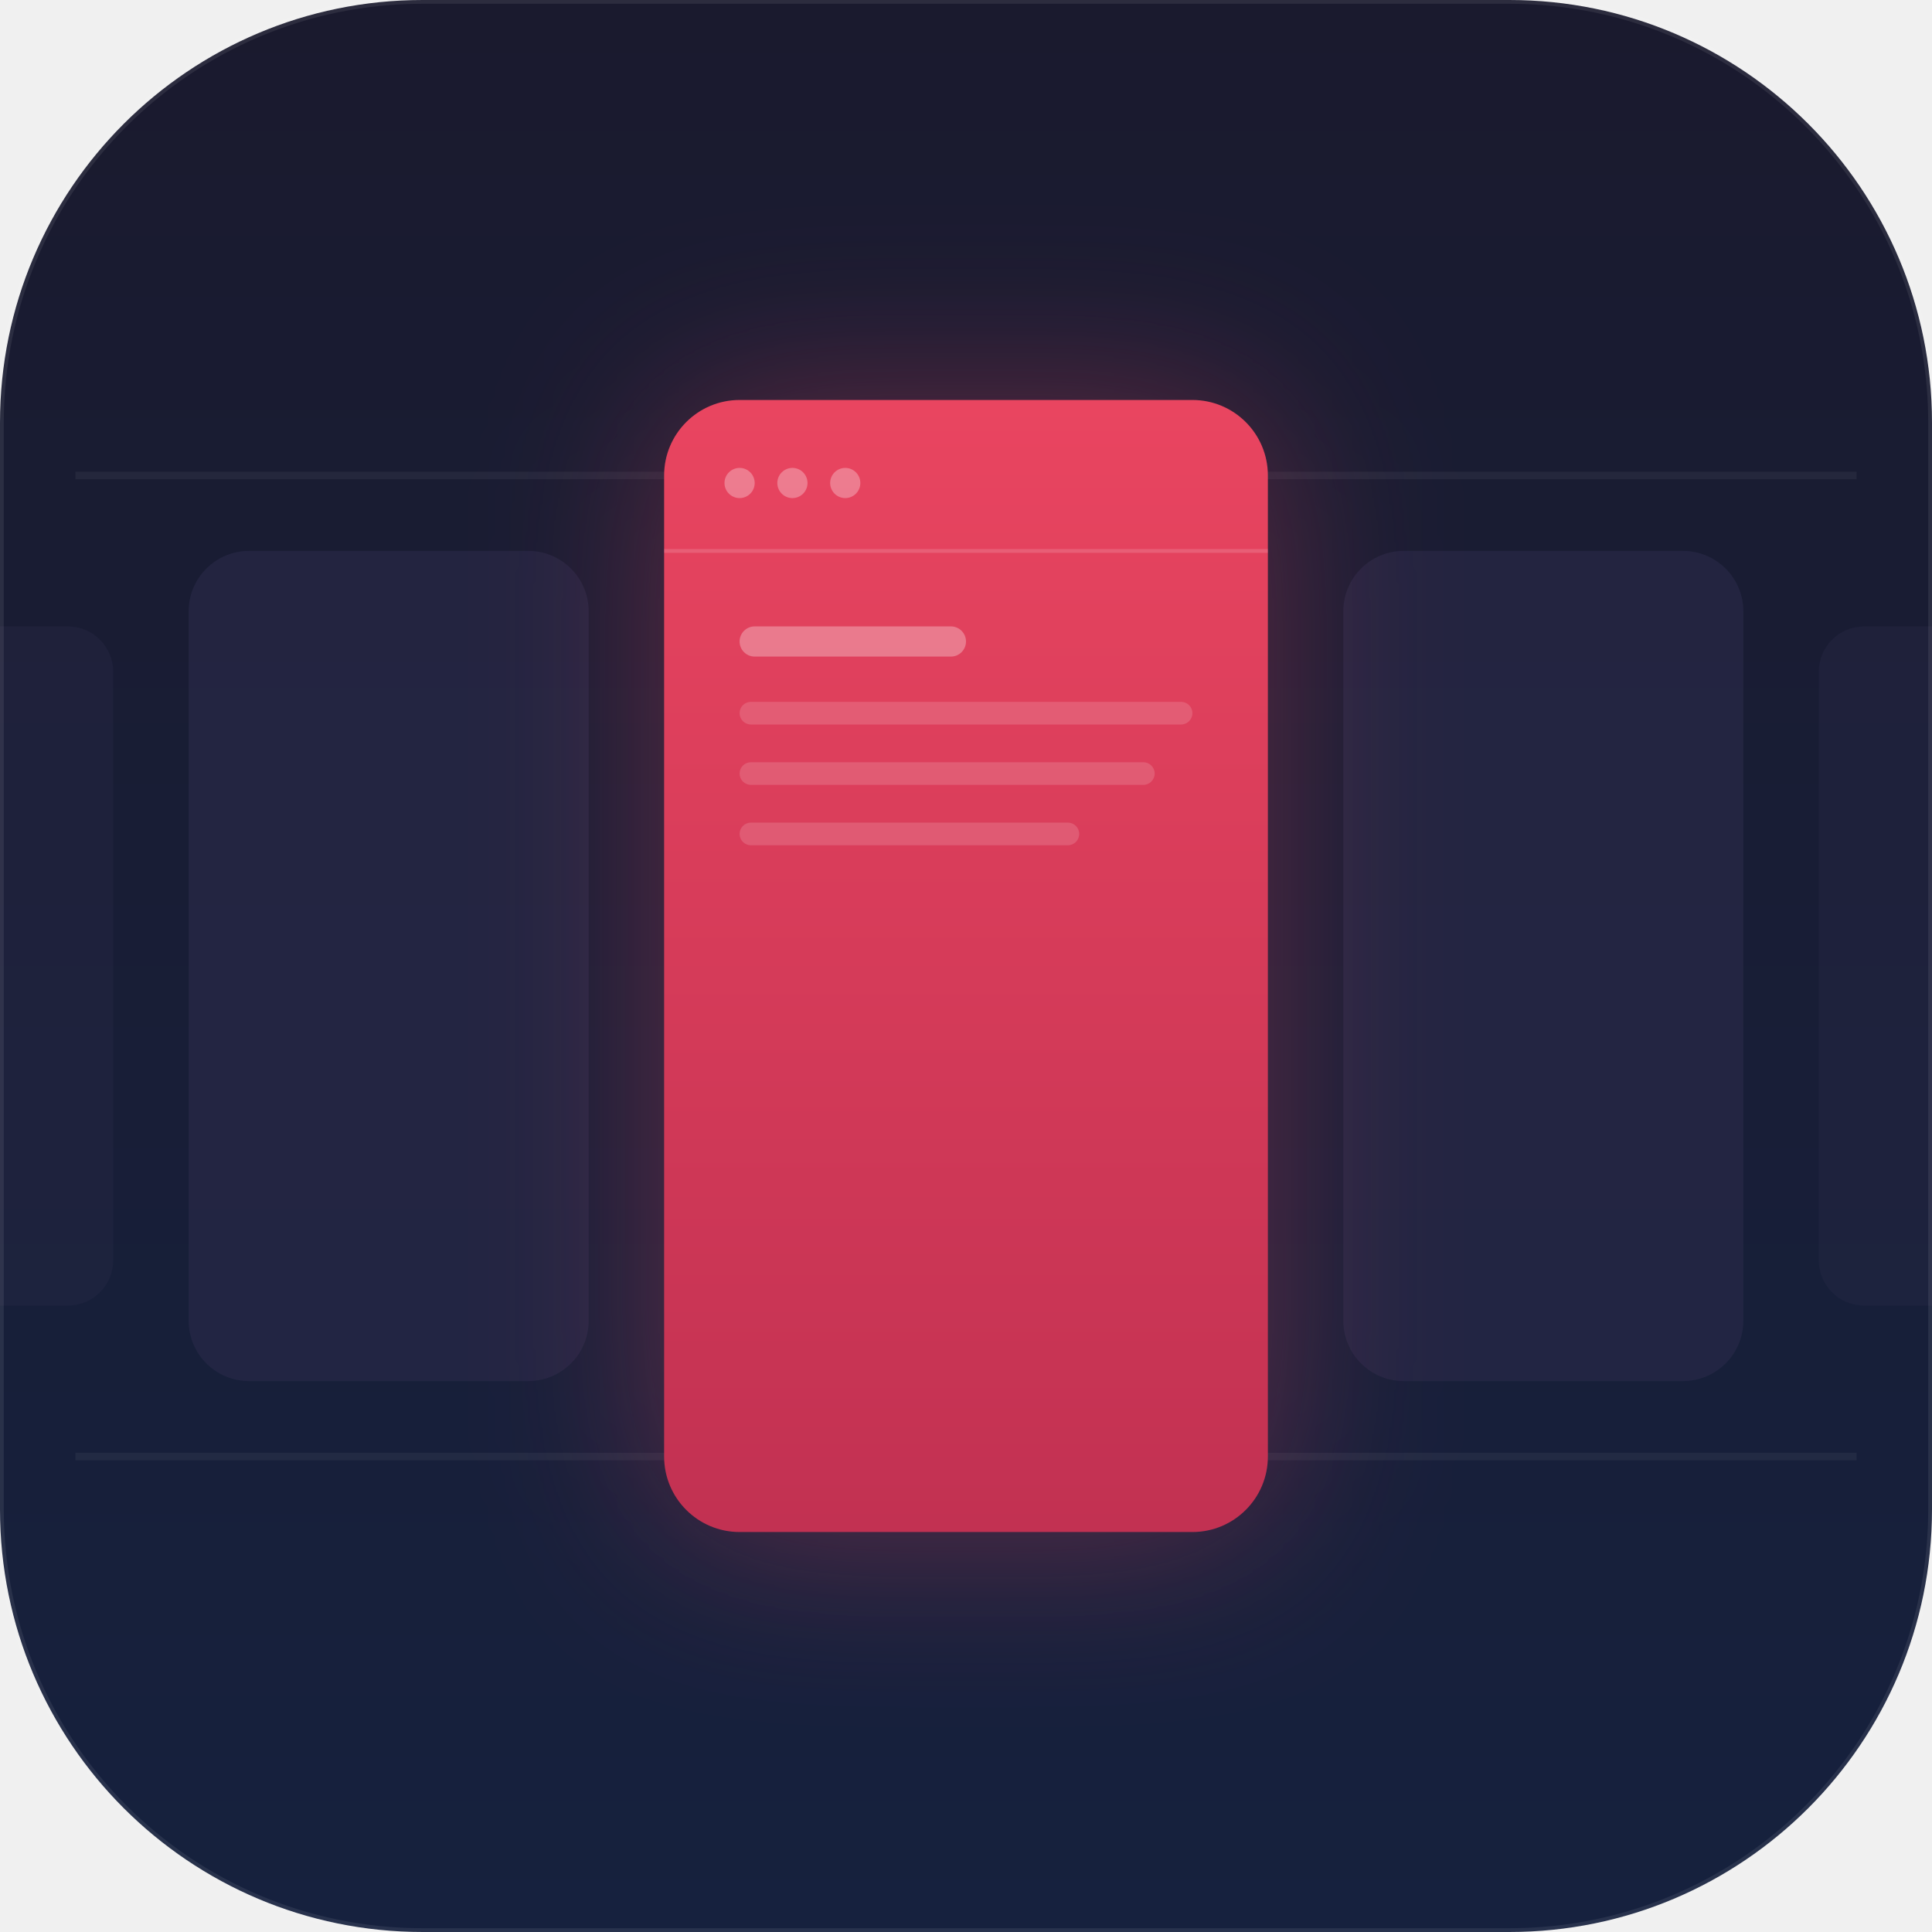
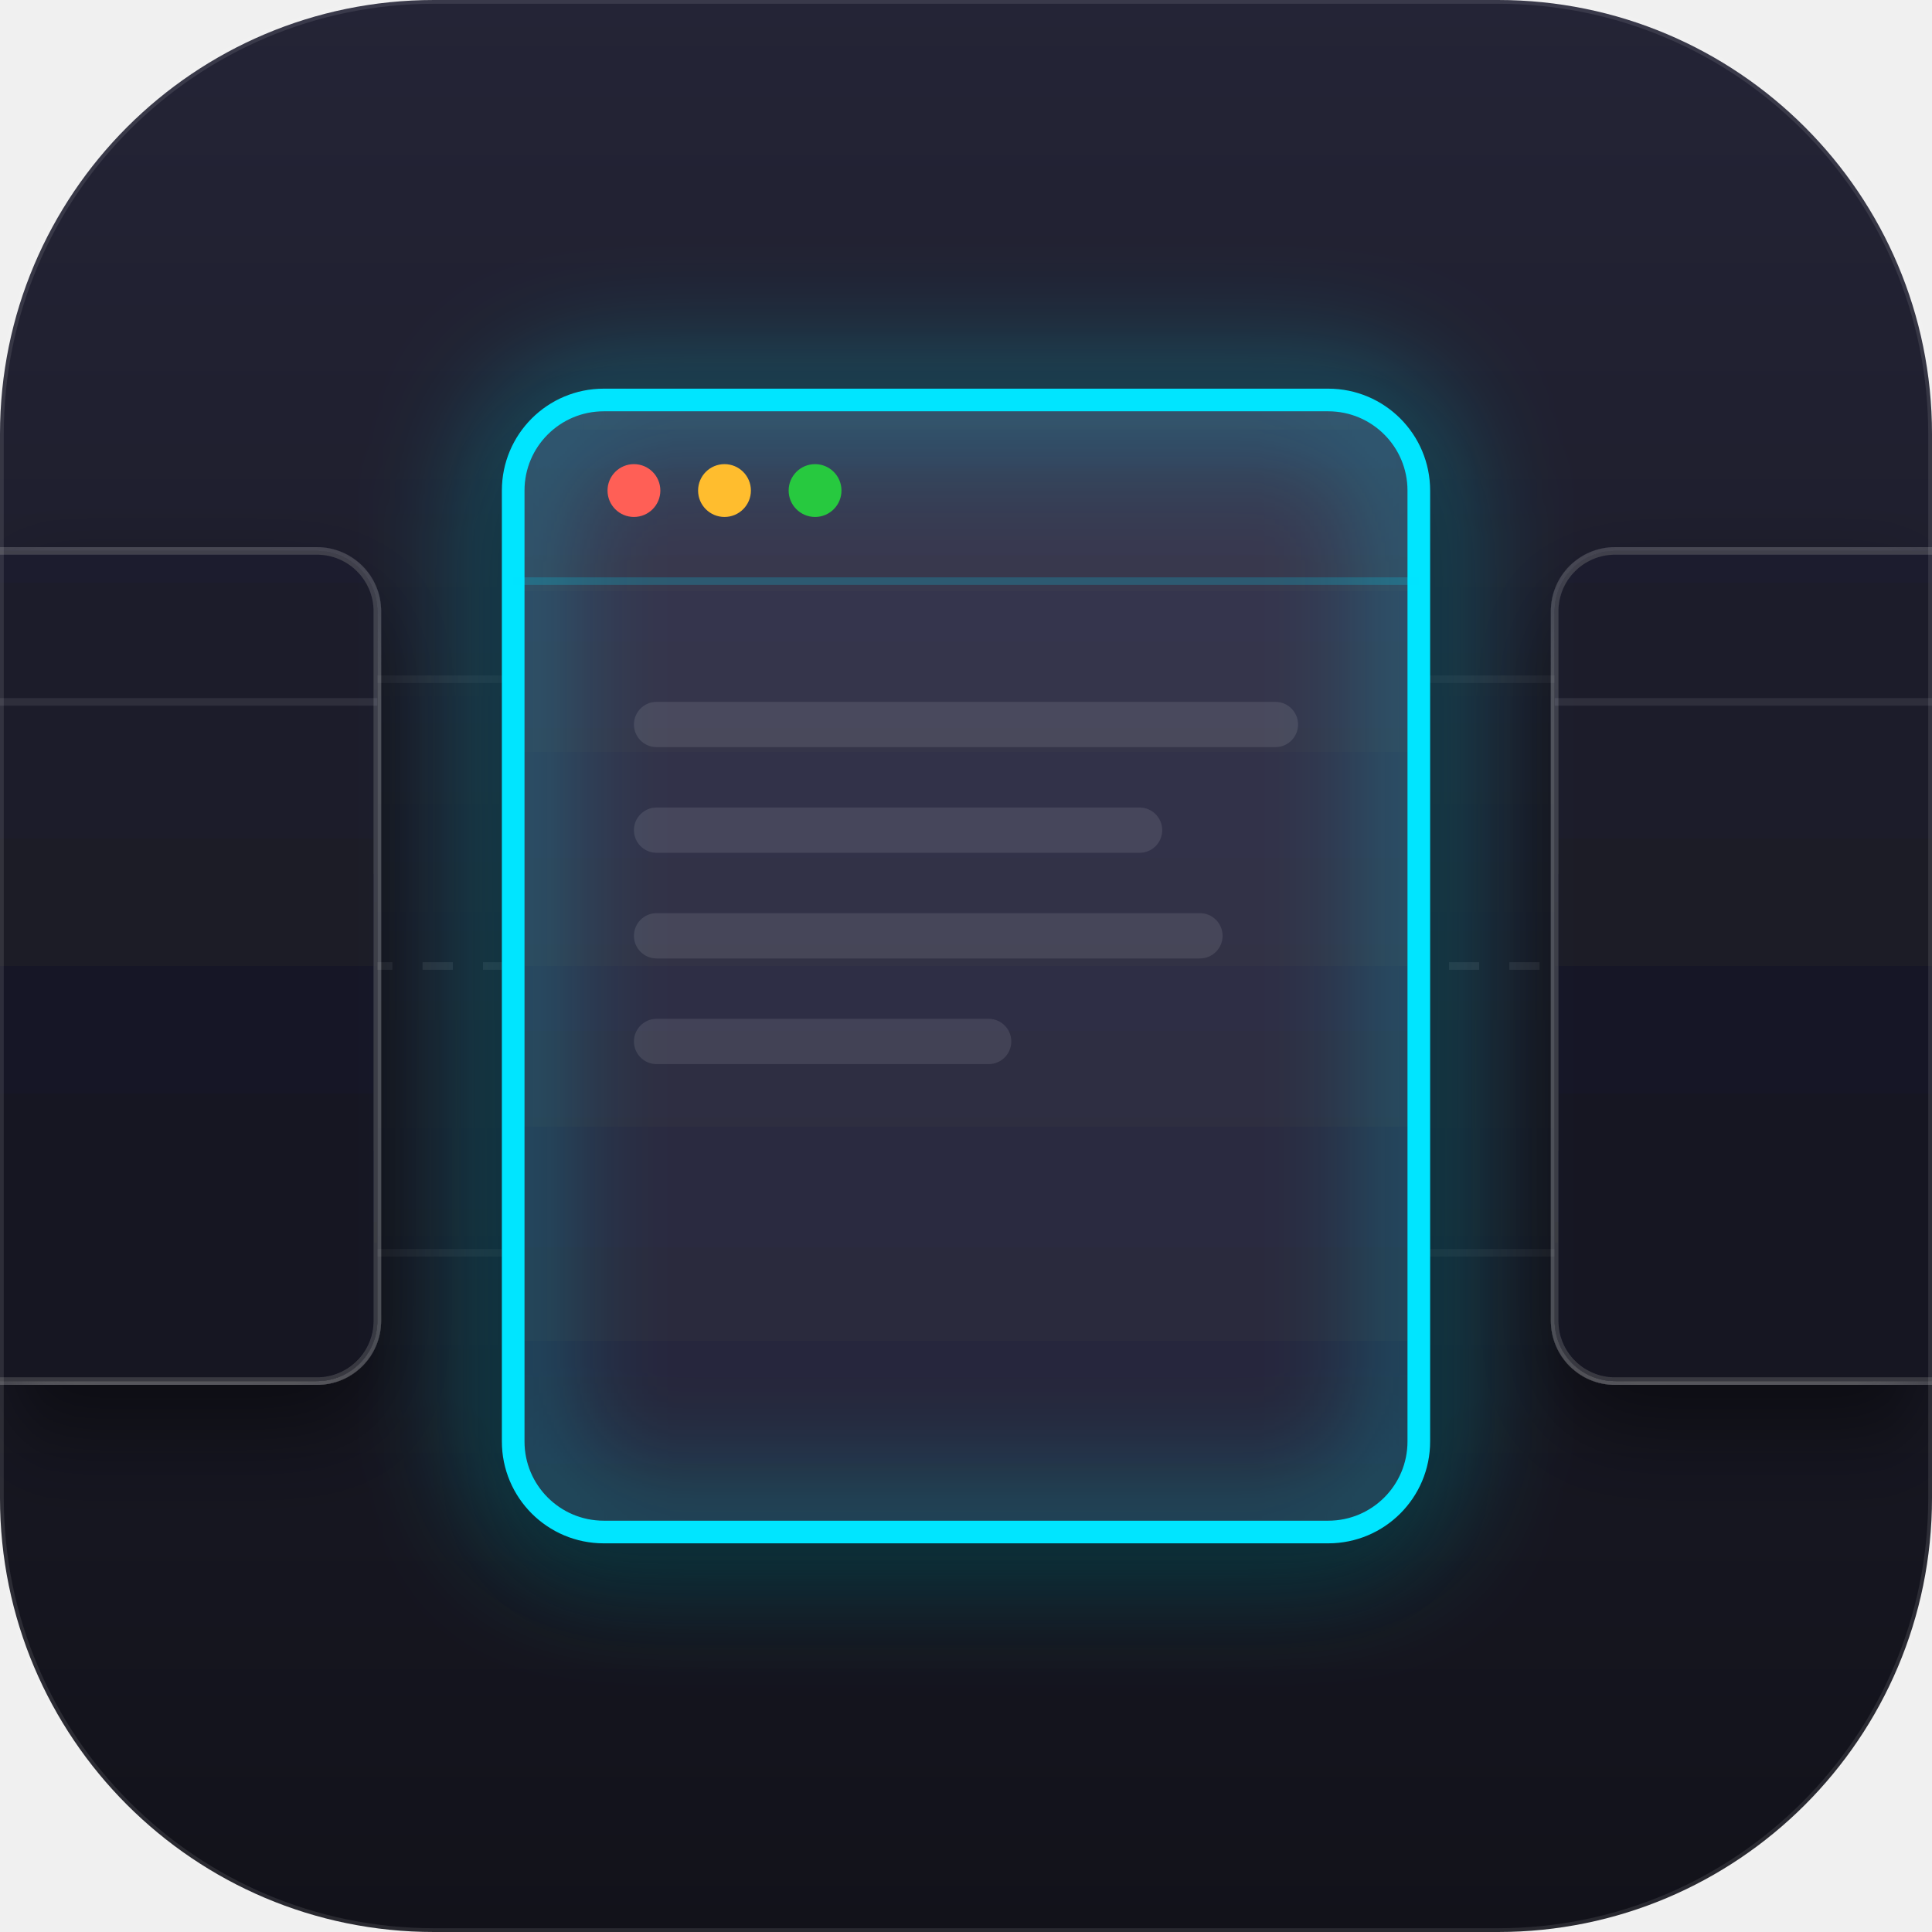
<svg xmlns="http://www.w3.org/2000/svg" viewBox="0 0 512 512" width="512" height="512">
  <defs>
    <linearGradient id="bgGrad" x1="0%" y1="0%" x2="0%" y2="100%">
-       <stop offset="0%" stop-color="#1a1a2e" />
-       <stop offset="100%" stop-color="#16213e" />
+       <stop offset="0%" stop-color="#242436" />
+       <stop offset="100%" stop-color="#12121A" />
    </linearGradient>
-     <linearGradient id="centerGrad" x1="0%" y1="0%" x2="0%" y2="100%">
-       <stop offset="0%" stop-color="#e94560" />
-       <stop offset="100%" stop-color="#c23152" />
+     <linearGradient id="centerWindow" x1="0%" y1="0%" x2="0%" y2="100%">
+       <stop offset="0%" stop-color="#3A3A52" />
+       <stop offset="100%" stop-color="#252538" />
    </linearGradient>
-     <filter id="glow" x="-50%" y="-50%" width="200%" height="200%">
-       <feGaussianBlur stdDeviation="24" result="blur" />
+     <linearGradient id="sideWindow" x1="0%" y1="0%" x2="0%" y2="100%">
+       <stop offset="0%" stop-color="#1E1E2D" />
+       <stop offset="100%" stop-color="#151520" />
+     </linearGradient>
+     <filter id="focusGlow" x="-50%" y="-50%" width="200%" height="200%">
+       <feGaussianBlur stdDeviation="16" result="blur" />
+       <feComposite in="SourceGraphic" in2="blur" operator="over" />
+     </filter>
+     <filter id="windowShadow" x="-20%" y="-20%" width="140%" height="140%">
+       <feDropShadow dx="0" dy="12" stdDeviation="12" flood-color="#000000" flood-opacity="0.5" />
    </filter>
  </defs>
-   <rect width="512" height="512" rx="112" fill="url(#bgGrad)" />
-   <line x1="20" y1="126" x2="492" y2="126" stroke="#ffffff" stroke-width="2" opacity="0.05" />
-   <line x1="20" y1="386" x2="492" y2="386" stroke="#ffffff" stroke-width="2" opacity="0.05" />
-   <rect x="-40" y="166" width="70" height="180" rx="12" fill="#2a2a4a" opacity="0.3" />
-   <rect x="482" y="166" width="70" height="180" rx="12" fill="#2a2a4a" opacity="0.3" />
-   <rect x="50" y="146" width="106" height="220" rx="16" fill="#2a2a4a" opacity="0.6" />
-   <rect x="356" y="146" width="106" height="220" rx="16" fill="#2a2a4a" opacity="0.6" />
-   <rect x="176" y="106" width="160" height="300" rx="20" fill="#e94560" filter="url(#glow)" opacity="0.35" />
-   <rect x="176" y="106" width="160" height="300" rx="20" fill="url(#centerGrad)" />
-   <circle cx="196" cy="128" r="4" fill="#ffffff" opacity="0.3" />
-   <circle cx="210" cy="128" r="4" fill="#ffffff" opacity="0.3" />
-   <circle cx="224" cy="128" r="4" fill="#ffffff" opacity="0.3" />
-   <line x1="176" y1="146" x2="336" y2="146" stroke="#ffffff" stroke-width="1" opacity="0.15" />
-   <rect x="196" y="166" width="60" height="8" rx="4" fill="#ffffff" opacity="0.3" />
-   <rect x="196" y="186" width="120" height="6" rx="3" fill="#ffffff" opacity="0.15" />
-   <rect x="196" y="202" width="110" height="6" rx="3" fill="#ffffff" opacity="0.15" />
-   <rect x="196" y="218" width="90" height="6" rx="3" fill="#ffffff" opacity="0.15" />
-   <rect width="512" height="512" rx="112" fill="none" stroke="#ffffff" stroke-width="2" opacity="0.08" />
+   <rect width="512" height="512" rx="115" fill="url(#bgGrad)" />
+   <line x1="0" y1="180" x2="512" y2="180" stroke="#FFFFFF" stroke-width="2" opacity="0.05" />
+   <line x1="0" y1="332" x2="512" y2="332" stroke="#FFFFFF" stroke-width="2" opacity="0.05" />
+   <line x1="0" y1="256" x2="512" y2="256" stroke="#FFFFFF" stroke-width="2" stroke-dasharray="8 8" opacity="0.08" />
+   <rect x="-60" y="146" width="160" height="220" rx="16" fill="url(#sideWindow)" stroke="#FFFFFF" stroke-width="2" stroke-opacity="0.15" filter="url(#windowShadow)" />
+   <line x1="-60" y1="186" x2="100" y2="186" stroke="#FFFFFF" stroke-width="2" stroke-opacity="0.08" />
+   <rect x="412" y="146" width="160" height="220" rx="16" fill="url(#sideWindow)" stroke="#FFFFFF" stroke-width="2" stroke-opacity="0.15" filter="url(#windowShadow)" />
+   <line x1="412" y1="186" x2="572" y2="186" stroke="#FFFFFF" stroke-width="2" stroke-opacity="0.08" />
+   <rect x="136" y="106" width="240" height="300" rx="24" fill="url(#centerWindow)" filter="url(#windowShadow)" />
+   <rect x="136" y="106" width="240" height="300" rx="24" fill="none" stroke="#00E5FF" stroke-width="6" filter="url(#focusGlow)" />
+   <line x1="136" y1="154" x2="376" y2="154" stroke="#00E5FF" stroke-width="2" stroke-opacity="0.2" />
+   <circle cx="168" cy="130" r="7" fill="#FF5F56" />
+   <circle cx="192" cy="130" r="7" fill="#FFBD2E" />
+   <circle cx="216" cy="130" r="7" fill="#27C93F" />
+   <rect x="168" y="186" width="176" height="12" rx="6" fill="#FFFFFF" opacity="0.1" />
+   <rect x="168" y="214" width="140" height="12" rx="6" fill="#FFFFFF" opacity="0.1" />
+   <rect x="168" y="242" width="156" height="12" rx="6" fill="#FFFFFF" opacity="0.1" />
+   <rect x="168" y="270" width="100" height="12" rx="6" fill="#FFFFFF" opacity="0.1" />
+   <rect width="512" height="512" rx="115" fill="none" stroke="#FFFFFF" stroke-width="2" opacity="0.1" />
</svg>
